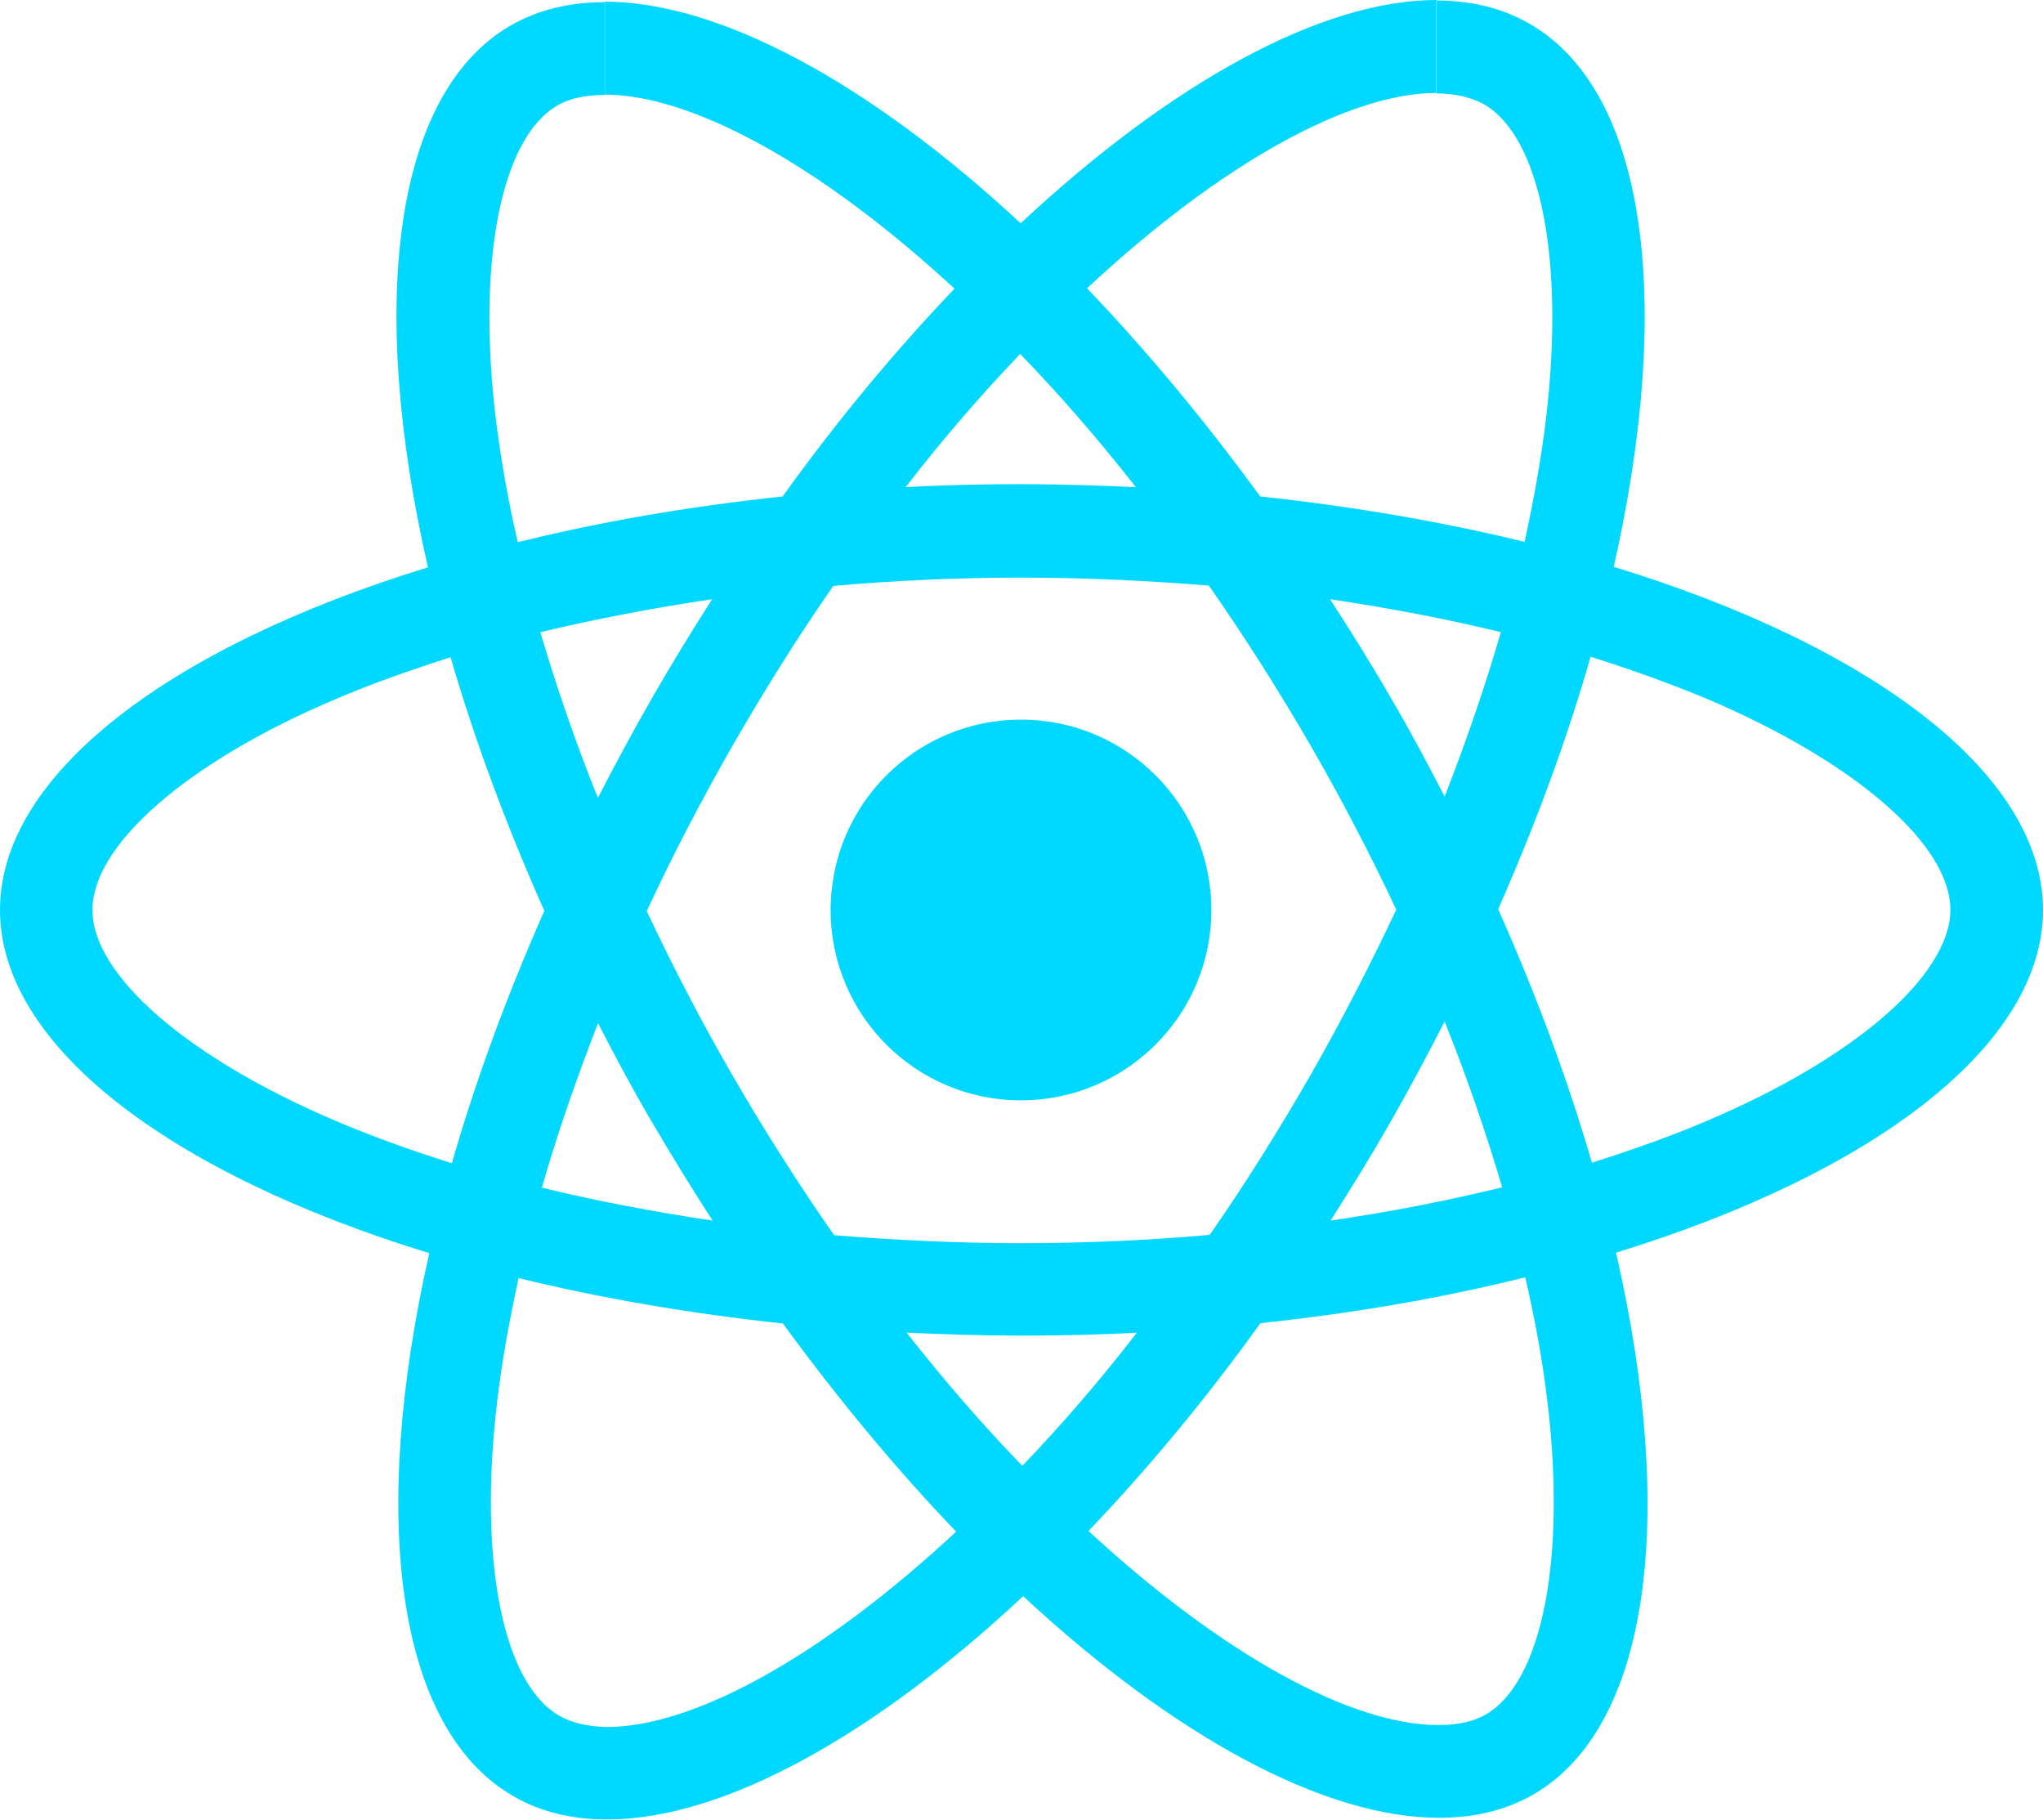
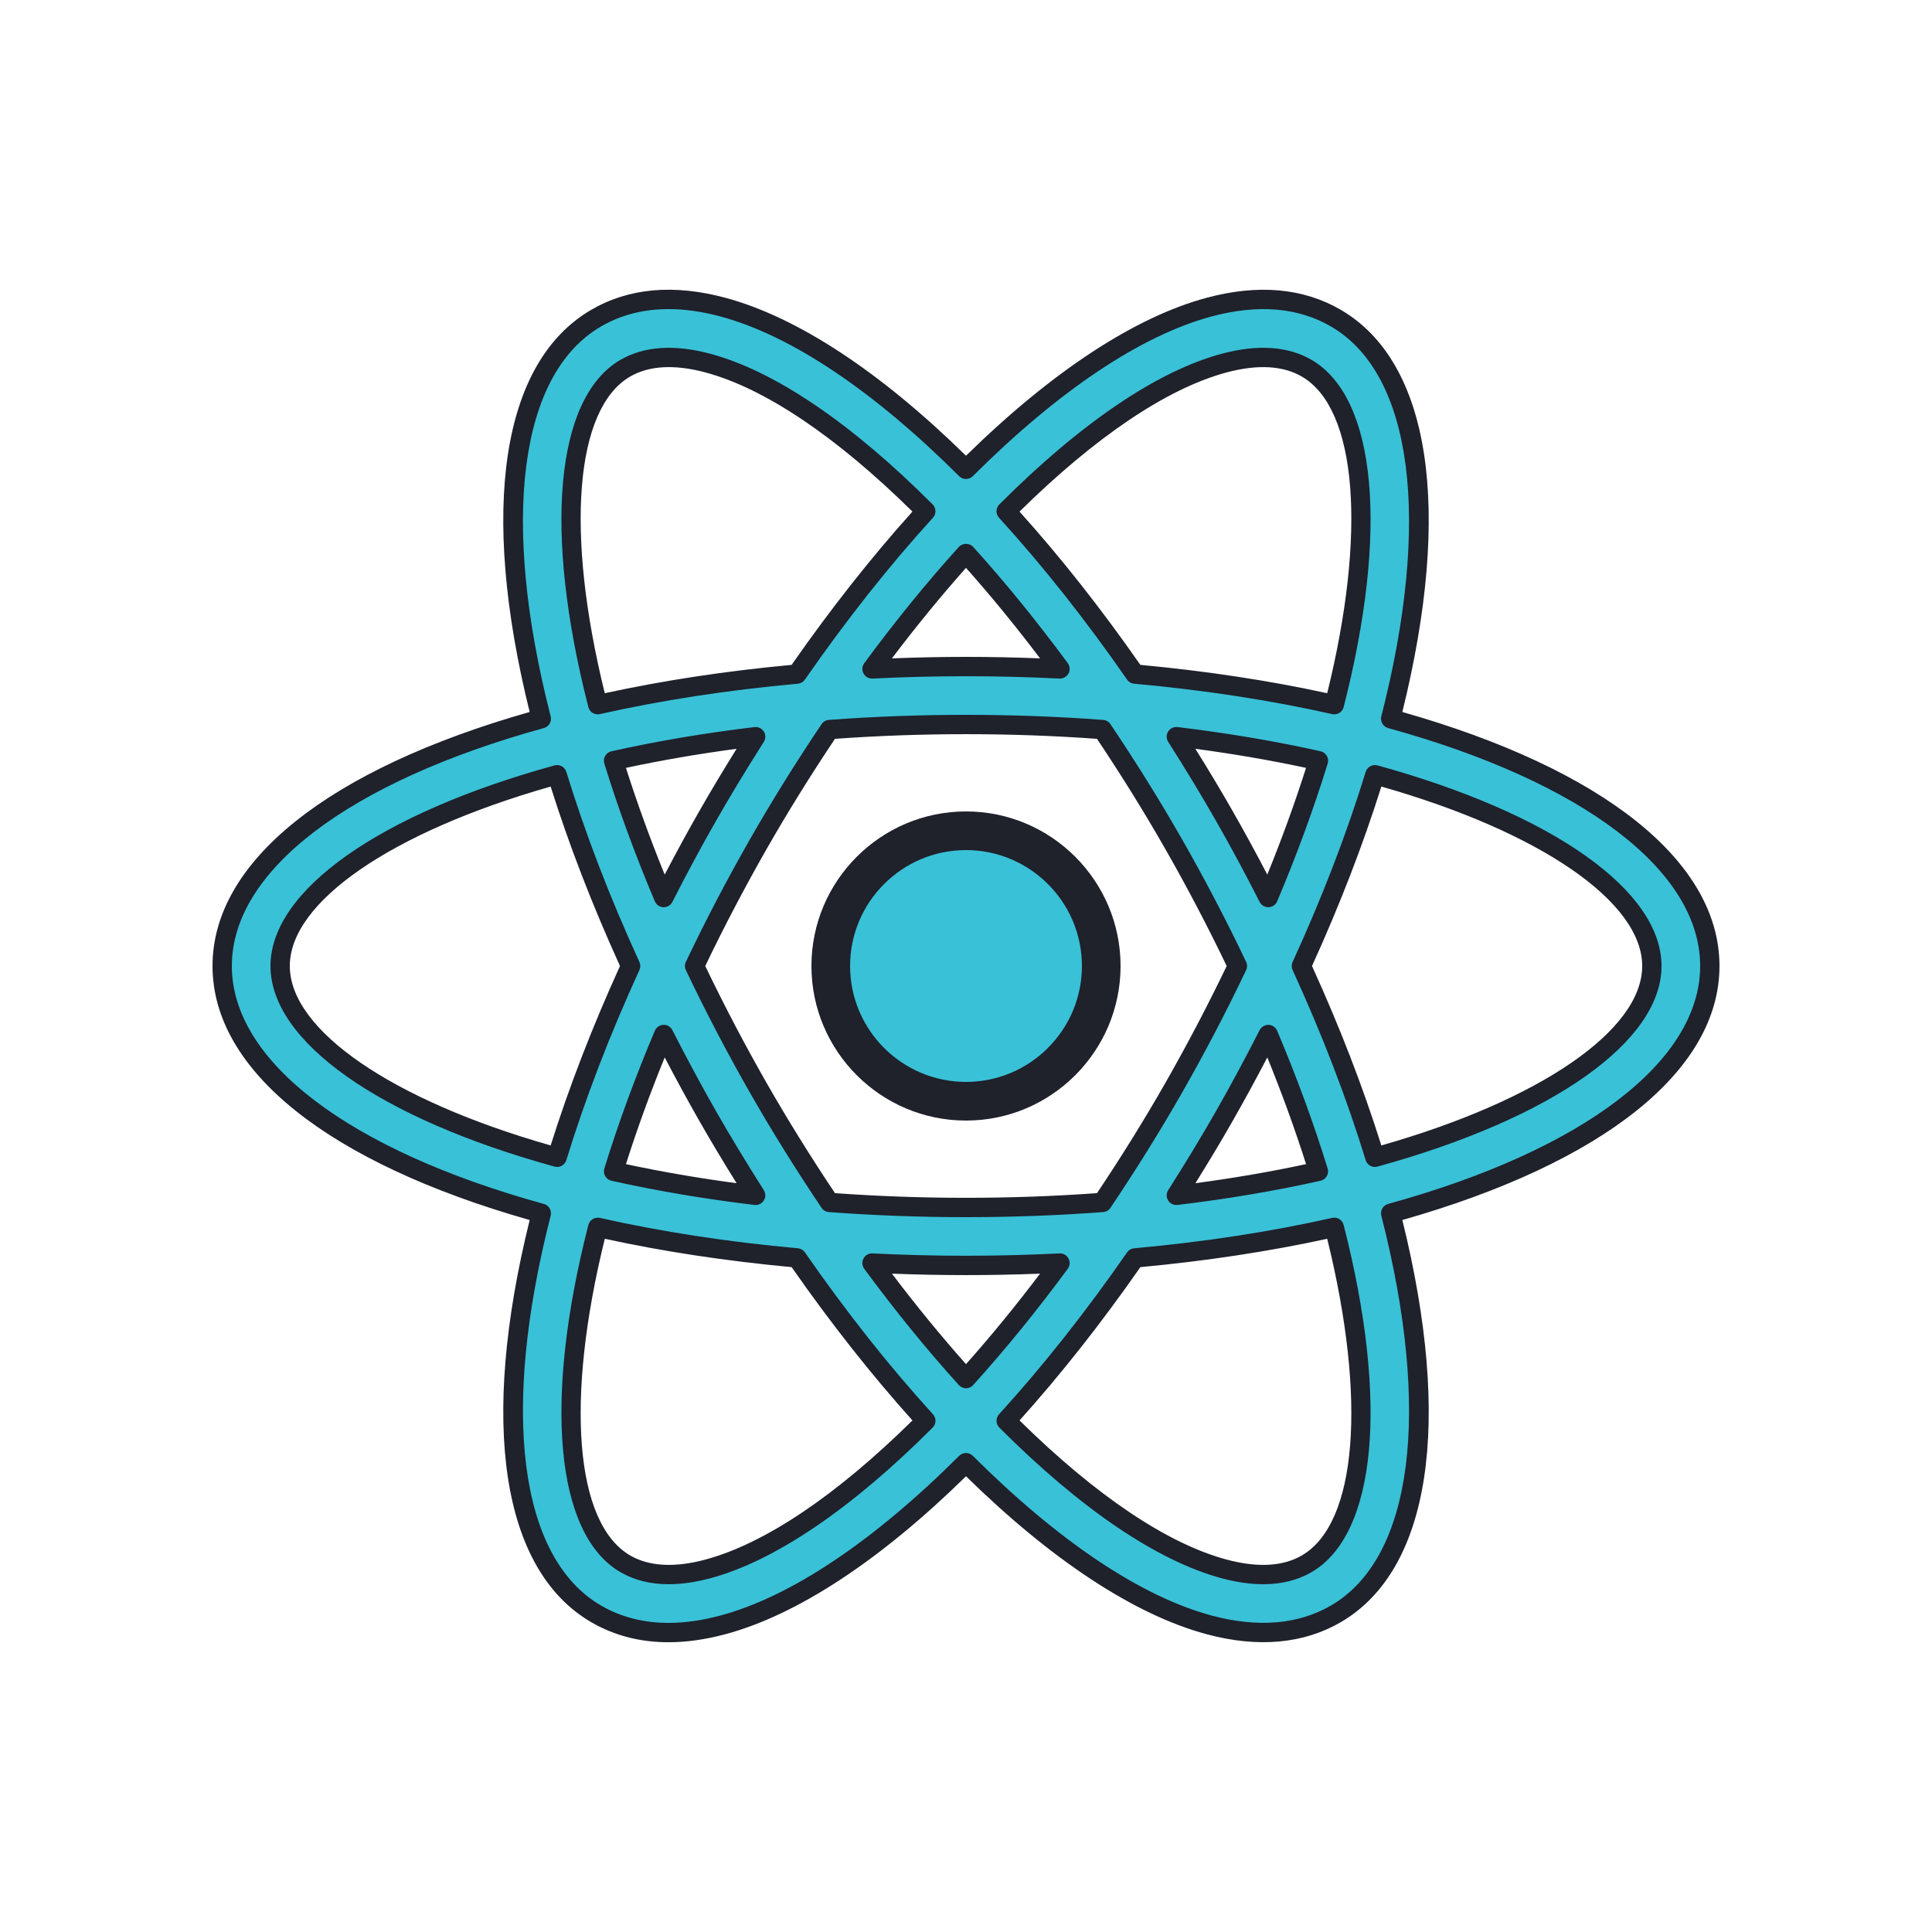
- <svg xmlns="http://www.w3.org/2000/svg" version="1.1" id="Layer_1" x="0px" y="0px" viewBox="0 0 122.88 109.43" style="enable-background:new 0 0 122.88 109.43" xml:space="preserve">
-   <style type="text/css">.st0{fill-rule:evenodd;clip-rule:evenodd;fill:#00D8FF;}</style>
-   <g>
-     <path class="st0" d="M122.88,54.73c0-8.14-10.19-15.85-25.82-20.64c3.61-15.93,2-28.6-5.06-32.66c-1.63-0.95-3.53-1.4-5.61-1.4 v5.59c1.15,0,2.08,0.23,2.86,0.65c3.41,1.95,4.88,9.39,3.73,18.96c-0.28,2.35-0.73,4.83-1.28,7.36c-4.91-1.2-10.27-2.13-15.9-2.73 c-3.38-4.63-6.89-8.84-10.42-12.52C73.54,9.74,81.2,5.59,86.41,5.59V0l0,0c-6.89,0-15.9,4.91-25.02,13.43 C52.27,4.96,43.26,0.1,36.37,0.1v5.59c5.18,0,12.87,4.13,21.04,11.67c-3.51,3.68-7.01,7.86-10.34,12.5 c-5.66,0.6-11.02,1.53-15.93,2.75c-0.58-2.5-1-4.93-1.3-7.26c-1.18-9.57,0.28-17.01,3.66-18.99c0.75-0.45,1.73-0.65,2.88-0.65V0.13 l0,0c-2.1,0-4.01,0.45-5.66,1.4c-7.04,4.06-8.62,16.71-4.98,32.59C10.14,38.92,0,46.61,0,54.73c0,8.14,10.19,15.85,25.82,20.64 c-3.61,15.93-2,28.6,5.06,32.66c1.63,0.95,3.53,1.4,5.64,1.4c6.89,0,15.9-4.91,25.02-13.43c9.12,8.47,18.13,13.33,25.02,13.33 c2.1,0,4.01-0.45,5.66-1.4c7.04-4.06,8.62-16.71,4.98-32.59C112.74,70.56,122.88,62.84,122.88,54.73L122.88,54.73z M72.86,54.73 c0-6.32-5.12-11.45-11.45-11.45c-6.32,0-11.45,5.12-11.45,11.45s5.12,11.45,11.45,11.45C67.74,66.17,72.86,61.05,72.86,54.73 L72.86,54.73z M36.34,0.1L36.34,0.1L36.34,0.1L36.34,0.1z M90.27,38.02c-0.93,3.23-2.08,6.56-3.38,9.89c-1.03-2-2.1-4.01-3.28-6.01 c-1.15-2-2.38-3.96-3.61-5.86C83.56,36.57,86.99,37.22,90.27,38.02L90.27,38.02z M78.8,64.7c-1.95,3.38-3.96,6.59-6.04,9.57 c-3.73,0.33-7.51,0.5-11.32,0.5c-3.78,0-7.56-0.18-11.27-0.48c-2.08-2.98-4.11-6.16-6.06-9.52c-1.9-3.28-3.63-6.61-5.21-9.97 c1.55-3.36,3.31-6.71,5.18-9.99c1.95-3.38,3.96-6.59,6.04-9.57c3.73-0.33,7.51-0.5,11.32-0.5c3.78,0,7.56,0.18,11.27,0.48 c2.08,2.98,4.11,6.16,6.06,9.52c1.9,3.28,3.63,6.61,5.21,9.97C82.4,58.06,80.68,61.41,78.8,64.7L78.8,64.7z M86.89,61.44 c1.35,3.36,2.5,6.71,3.46,9.97c-3.28,0.8-6.74,1.48-10.32,2c1.23-1.93,2.45-3.91,3.61-5.94C84.78,65.47,85.86,63.44,86.89,61.44 L86.89,61.44z M61.49,88.16c-2.33-2.4-4.66-5.08-6.96-8.01c2.25,0.1,4.56,0.18,6.89,0.18c2.35,0,4.68-0.05,6.96-0.18 C66.12,83.08,63.79,85.76,61.49,88.16L61.49,88.16z M42.86,73.41c-3.56-0.53-6.99-1.18-10.27-1.98c0.93-3.23,2.08-6.56,3.38-9.89 c1.03,2,2.1,4.01,3.28,6.01C40.43,69.56,41.63,71.51,42.86,73.41L42.86,73.41z M61.36,21.29c2.33,2.4,4.66,5.08,6.96,8.01 c-2.25-0.1-4.56-0.18-6.89-0.18c-2.35,0-4.68,0.05-6.96,0.18C56.73,26.37,59.06,23.69,61.36,21.29L61.36,21.29z M42.83,36.04 c-1.23,1.93-2.45,3.91-3.61,5.94c-1.15,2-2.23,4.01-3.26,6.01c-1.35-3.36-2.5-6.71-3.46-9.97C35.79,37.24,39.25,36.57,42.83,36.04 L42.83,36.04z M20.16,67.4c-8.87-3.78-14.6-8.74-14.6-12.67c0-3.93,5.74-8.92,14.6-12.67c2.15-0.93,4.51-1.75,6.94-2.53 c1.43,4.91,3.31,10.02,5.64,15.25c-2.3,5.21-4.16,10.29-5.56,15.18C24.7,69.18,22.34,68.33,20.16,67.4L20.16,67.4z M33.64,103.19 c-3.41-1.95-4.88-9.39-3.73-18.96c0.28-2.35,0.73-4.83,1.28-7.36c4.91,1.2,10.27,2.13,15.9,2.73c3.38,4.63,6.89,8.84,10.42,12.52 c-8.17,7.59-15.83,11.75-21.04,11.75C35.34,103.84,34.39,103.62,33.64,103.19L33.64,103.19z M93.05,84.11 c1.18,9.57-0.28,17.01-3.66,18.99c-0.75,0.45-1.73,0.65-2.88,0.65c-5.18,0-12.87-4.13-21.04-11.67c3.51-3.68,7.01-7.86,10.34-12.5 c5.66-0.6,11.02-1.53,15.93-2.76C92.32,79.35,92.77,81.78,93.05,84.11L93.05,84.11z M102.69,67.4c-2.15,0.93-4.51,1.75-6.94,2.53 c-1.43-4.91-3.31-10.02-5.64-15.25c2.3-5.21,4.16-10.29,5.56-15.18c2.48,0.78,4.83,1.63,7.04,2.55c8.87,3.78,14.6,8.74,14.6,12.67 C117.29,58.66,111.56,63.64,102.69,67.4L102.69,67.4z" />
-   </g>
+ <svg xmlns="http://www.w3.org/2000/svg" viewBox="0 0 100 100" width="480px" height="480px">
+   <circle cx="50" cy="50" r="7" fill="#39c1d7" />
+   <path fill="#1f212b" d="M50,58c-4.411,0-8-3.589-8-8s3.589-8,8-8s8,3.589,8,8S54.411,58,50,58z M50,44c-3.309,0-6,2.691-6,6 s2.691,6,6,6s6-2.691,6-6S53.309,44,50,44z" />
+   <path fill="#39c1d7" d="M88.5,50c0-5.376-6.474-10.029-16.518-12.798c2.582-10.096,1.787-18.035-2.827-20.729 c-1.82-1.063-4.028-1.257-6.562-0.579C58.775,16.916,54.4,19.904,50,24.293c-4.4-4.389-8.775-7.376-12.593-8.399 c-2.534-0.679-4.742-0.484-6.562,0.579c-4.614,2.694-5.409,10.632-2.827,20.729C17.974,39.971,11.5,44.624,11.5,50 s6.474,10.029,16.518,12.799c-2.582,10.096-1.787,18.035,2.827,20.729c1.112,0.649,2.368,0.976,3.756,0.975 c0.883,0,1.82-0.132,2.806-0.396c3.818-1.023,8.193-4.01,12.593-8.399c4.4,4.389,8.775,7.376,12.593,8.399 c0.986,0.264,1.923,0.396,2.806,0.396c1.388,0,2.644-0.325,3.756-0.975c4.614-2.694,5.408-10.633,2.827-20.729 C82.026,60.029,88.5,55.376,88.5,50z M63.369,18.791c0.725-0.193,1.397-0.291,2.016-0.291c0.86,0,1.616,0.188,2.257,0.563 c3.092,1.806,3.723,8.42,1.42,17.411c-3.173-0.714-6.635-1.251-10.314-1.583c-2.159-3.113-4.405-5.947-6.668-8.429 C56.098,22.435,60.04,19.683,63.369,18.791z M60.755,56.299c-1.179,2.066-2.42,4.045-3.693,5.939C54.802,62.407,52.446,62.5,50,62.5 s-4.802-0.093-7.061-0.262c-1.273-1.894-2.514-3.873-3.693-5.939c-1.219-2.136-2.313-4.24-3.293-6.298 c0.98-2.058,2.074-4.162,3.293-6.299c1.18-2.067,2.42-4.046,3.694-5.94C45.199,37.593,47.554,37.5,50,37.5s4.801,0.093,7.061,0.262 c1.273,1.894,2.514,3.874,3.694,5.94c1.219,2.136,2.313,4.24,3.293,6.299C63.068,52.059,61.974,54.163,60.755,56.299z M65.644,53.545c1.041,2.461,1.901,4.83,2.597,7.082c-2.275,0.507-4.731,0.93-7.354,1.243c0.842-1.326,1.672-2.682,2.473-4.085 C64.171,56.366,64.928,54.951,65.644,53.545z M50,71.357c-1.636-1.809-3.269-3.812-4.864-5.979C46.728,65.455,48.348,65.5,50,65.5 s3.272-0.045,4.864-0.122C53.269,67.544,51.636,69.547,50,71.357z M39.112,61.87c-2.622-0.313-5.079-0.736-7.354-1.243 c0.696-2.252,1.556-4.622,2.597-7.082c0.716,1.406,1.474,2.821,2.284,4.24C37.441,59.189,38.27,60.545,39.112,61.87z M34.356,46.456 c-1.041-2.461-1.902-4.831-2.597-7.084c2.275-0.507,4.732-0.93,7.355-1.243c-0.843,1.326-1.672,2.683-2.473,4.086 C35.829,43.635,35.072,45.05,34.356,46.456z M50,28.644c1.636,1.809,3.269,3.812,4.864,5.979C53.272,34.545,51.652,34.5,50,34.5 s-3.272,0.045-4.864,0.122C46.731,32.456,48.364,30.453,50,28.644z M63.36,42.216c-0.801-1.404-1.631-2.76-2.473-4.086 c2.623,0.313,5.079,0.736,7.355,1.243c-0.696,2.253-1.556,4.622-2.597,7.084C64.928,45.05,64.171,43.635,63.36,42.216z M32.358,19.063C33,18.688,33.754,18.5,34.615,18.5c0.618,0,1.292,0.098,2.016,0.291c3.329,0.892,7.271,3.643,11.289,7.67 c-2.263,2.482-4.509,5.317-6.668,8.429c-3.679,0.332-7.142,0.869-10.314,1.583C28.635,27.482,29.266,20.868,32.358,19.063z M14.5,50 c0-3.596,5.401-7.44,14.335-9.901c0.969,3.159,2.241,6.486,3.806,9.901c-1.565,3.415-2.837,6.742-3.806,9.901 C19.901,57.44,14.5,53.596,14.5,50z M36.631,81.209c-1.733,0.462-3.17,0.371-4.273-0.271c-3.092-1.806-3.722-8.42-1.42-17.411 c3.172,0.714,6.635,1.251,10.313,1.583c2.159,3.113,4.405,5.947,6.668,8.43C43.902,77.566,39.96,80.317,36.631,81.209z M67.642,80.938c-1.103,0.644-2.539,0.734-4.273,0.271c-3.329-0.892-7.271-3.643-11.289-7.67c2.263-2.482,4.509-5.317,6.668-8.43 c3.679-0.332,7.141-0.869,10.313-1.583C71.365,72.518,70.734,79.132,67.642,80.938z M71.165,59.901 c-0.969-3.159-2.241-6.486-3.806-9.901c1.565-3.415,2.837-6.743,3.806-9.901C80.099,42.56,85.5,46.404,85.5,50 S80.099,57.44,71.165,59.901z" />
+   <path fill="#1f212b" d="M34.595,85.002c-1.471,0-2.817-0.351-4.001-1.043c-4.632-2.705-5.783-10.276-3.178-20.811 C16.975,60.179,11,55.4,11,50s5.975-10.179,16.415-13.148c-2.604-10.535-1.453-18.106,3.179-20.811 c1.938-1.134,4.273-1.346,6.943-0.63c3.718,0.996,8.02,3.82,12.463,8.179c4.444-4.359,8.746-7.183,12.463-8.179 c2.669-0.714,5.005-0.502,6.944,0.63c4.631,2.705,5.782,10.276,3.178,20.811C83.025,39.821,89,44.6,89,50 s-5.975,10.179-16.415,13.148c2.604,10.535,1.454,18.105-3.178,20.811c-1.927,1.125-4.286,1.342-6.943,0.63 c-3.719-0.996-8.021-3.82-12.464-8.178c-4.443,4.358-8.745,7.183-12.463,8.178c-1.023,0.274-2.011,0.413-2.936,0.413 C34.599,85.002,34.597,85.002,34.595,85.002z M34.604,15.999c-1.301,0-2.474,0.302-3.507,0.906 c-4.224,2.467-5.194,10.008-2.595,20.173c0.067,0.264-0.089,0.534-0.352,0.606C18.038,40.472,12,45.077,12,50 s6.038,9.528,16.151,12.316c0.263,0.072,0.419,0.342,0.352,0.606c-2.6,10.165-1.63,17.707,2.594,20.173 c1.03,0.601,2.207,0.906,3.498,0.906c0.002,0,0.004,0,0.006,0c0.838,0,1.738-0.127,2.677-0.378c3.647-0.977,7.925-3.836,12.369-8.27 c0.195-0.194,0.511-0.194,0.706,0c4.444,4.433,8.722,7.292,12.369,8.27c2.394,0.639,4.485,0.461,6.181-0.528 c4.224-2.467,5.194-10.008,2.594-20.173c-0.067-0.264,0.089-0.534,0.352-0.606C81.962,59.528,88,54.923,88,50 s-6.038-9.528-16.151-12.316c-0.263-0.072-0.419-0.342-0.352-0.606c2.599-10.165,1.629-17.707-2.595-20.173 c-1.699-0.993-3.779-1.17-6.181-0.528c-3.647,0.977-7.924,3.836-12.369,8.27c-0.195,0.194-0.511,0.194-0.706,0 c-4.445-4.434-8.722-7.293-12.369-8.27C36.336,16.125,35.444,15.999,34.604,15.999z M65.386,81.999 c-0.663,0-1.379-0.102-2.146-0.307c-3.331-0.893-7.312-3.589-11.514-7.8c-0.188-0.189-0.195-0.493-0.016-0.69 c2.265-2.484,4.494-5.303,6.627-8.378c0.084-0.122,0.218-0.2,0.366-0.213c3.612-0.326,7.06-0.855,10.249-1.573 c0.261-0.059,0.527,0.101,0.594,0.364c2.336,9.123,1.703,16.008-1.652,17.967l0,0C67.175,81.789,66.336,81.999,65.386,81.999z M52.771,73.521c3.951,3.894,7.653,6.381,10.727,7.205c1.599,0.427,2.909,0.353,3.892-0.22l0,0 c2.855-1.668,3.357-8.073,1.306-16.387c-3.028,0.659-6.277,1.152-9.67,1.467C57.01,68.478,54.908,71.144,52.771,73.521z M34.614,81.999c-0.95,0-1.789-0.21-2.508-0.629c-3.355-1.96-3.989-8.845-1.652-17.968c0.067-0.262,0.333-0.419,0.594-0.364 c3.188,0.718,6.636,1.247,10.249,1.573c0.147,0.013,0.282,0.091,0.366,0.213c2.133,3.075,4.362,5.894,6.627,8.378 c0.18,0.197,0.173,0.501-0.016,0.69c-4.202,4.21-8.183,6.907-11.513,7.8h0C35.993,81.896,35.276,81.999,34.614,81.999z M31.304,64.119c-2.051,8.313-1.549,14.719,1.306,16.387c0.982,0.572,2.292,0.647,3.892,0.22l0,0 c3.074-0.824,6.776-3.312,10.727-7.205c-2.136-2.377-4.238-5.043-6.254-7.935C37.582,65.271,34.332,64.778,31.304,64.119z M50,71.856c-0.141,0-0.276-0.06-0.371-0.165c-1.663-1.839-3.31-3.864-4.896-6.018c-0.114-0.155-0.129-0.363-0.038-0.533 c0.091-0.17,0.261-0.274,0.465-0.263c3.306,0.161,6.374,0.161,9.68,0c0.2-0.012,0.374,0.093,0.465,0.263 c0.091,0.17,0.077,0.377-0.038,0.533c-1.586,2.153-3.233,4.178-4.896,6.018C50.276,71.796,50.141,71.856,50,71.856z M46.167,65.924 c1.251,1.655,2.537,3.226,3.833,4.684c1.297-1.458,2.582-3.028,3.833-4.684C51.221,66.024,48.779,66.024,46.167,65.924z M50,63 c-2.369,0-4.757-0.088-7.099-0.263c-0.153-0.011-0.292-0.092-0.378-0.22c-1.337-1.989-2.586-3.998-3.712-5.97 c-1.18-2.068-2.294-4.198-3.31-6.332c-0.065-0.136-0.065-0.294,0-0.43c1.016-2.134,2.13-4.264,3.31-6.332 c1.125-1.97,2.374-3.979,3.713-5.971c0.085-0.127,0.225-0.208,0.378-0.22c4.684-0.35,9.513-0.35,14.196,0 c0.153,0.011,0.292,0.092,0.378,0.22c1.339,1.992,2.588,4.001,3.713,5.971c1.18,2.068,2.294,4.198,3.31,6.332 c0.065,0.136,0.065,0.294,0,0.43c-1.016,2.134-2.13,4.264-3.31,6.332l0,0c-1.126,1.972-2.375,3.981-3.712,5.97 c-0.085,0.127-0.225,0.208-0.378,0.22C54.757,62.912,52.369,63,50,63z M43.218,61.757c4.479,0.322,9.085,0.322,13.563,0 c1.273-1.903,2.463-3.822,3.539-5.707c1.128-1.977,2.195-4.011,3.173-6.05c-0.978-2.039-2.045-4.074-3.173-6.05 c-1.075-1.883-2.265-3.802-3.54-5.708c-4.479-0.322-9.084-0.322-13.563,0c-1.274,1.906-2.465,3.825-3.54,5.708 c-1.128,1.977-2.195,4.011-3.173,6.05c0.978,2.039,2.045,4.074,3.173,6.05C40.755,57.936,41.945,59.854,43.218,61.757z M60.888,62.371c-0.17,0-0.331-0.087-0.423-0.233c-0.103-0.164-0.102-0.372,0.001-0.535c0.928-1.461,1.733-2.791,2.46-4.065 c0.764-1.338,1.528-2.758,2.273-4.219c0.088-0.173,0.273-0.276,0.463-0.272c0.194,0.007,0.367,0.125,0.443,0.305 c1.015,2.399,1.894,4.798,2.614,7.129c0.042,0.133,0.025,0.278-0.045,0.398c-0.07,0.121-0.188,0.207-0.324,0.237 c-2.35,0.525-4.841,0.946-7.403,1.252C60.927,62.37,60.907,62.371,60.888,62.371z M65.596,54.731 c-0.594,1.138-1.198,2.245-1.801,3.302c-0.583,1.022-1.216,2.079-1.92,3.209c1.97-0.262,3.89-0.593,5.727-0.987 C67.025,58.441,66.353,56.59,65.596,54.731z M39.112,62.371c-0.02,0-0.04-0.001-0.06-0.003C36.491,62.061,34,61.64,31.65,61.115 c-0.136-0.03-0.253-0.116-0.324-0.237c-0.07-0.121-0.086-0.265-0.045-0.398c0.72-2.332,1.599-4.73,2.614-7.129 c0.076-0.179,0.249-0.298,0.443-0.305c0.182-0.019,0.375,0.099,0.463,0.272c0.745,1.461,1.509,2.881,2.273,4.219 c0.728,1.274,1.533,2.604,2.46,4.065c0.104,0.163,0.104,0.371,0.001,0.535C39.443,62.284,39.283,62.371,39.112,62.371z M32.399,60.255c1.837,0.394,3.757,0.725,5.727,0.987c-0.705-1.13-1.337-2.187-1.92-3.209c-0.604-1.057-1.207-2.165-1.801-3.302 C33.647,56.59,32.975,58.441,32.399,60.255z M71.165,60.401c-0.215,0-0.412-0.139-0.478-0.354c-0.975-3.179-2.248-6.489-3.782-9.838 c-0.061-0.132-0.061-0.285,0-0.417c1.534-3.349,2.807-6.66,3.783-9.84c0.08-0.259,0.354-0.404,0.611-0.335 C80.367,42.116,86,46.094,86,50s-5.634,7.884-14.703,10.383C71.253,60.395,71.208,60.401,71.165,60.401z M67.909,50 c1.436,3.155,2.643,6.277,3.589,9.288C79.717,56.945,85,53.322,85,50s-5.283-6.945-13.502-9.288 C70.551,43.724,69.344,46.846,67.909,50z M28.835,60.401c-0.044,0-0.088-0.006-0.133-0.018C19.634,57.884,14,53.906,14,50 s5.633-7.884,14.702-10.383c0.258-0.069,0.531,0.076,0.611,0.335c0.976,3.18,2.249,6.491,3.783,9.84 c0.061,0.132,0.061,0.284,0,0.417c-1.535,3.35-2.807,6.66-3.782,9.838C29.248,60.262,29.05,60.401,28.835,60.401z M28.502,40.712 C20.283,43.055,15,46.678,15,50s5.283,6.945,13.502,9.288c0.947-3.011,2.153-6.132,3.589-9.288 C30.656,46.846,29.449,43.724,28.502,40.712z M65.645,46.957c-0.188,0-0.36-0.105-0.446-0.273c-0.757-1.488-1.501-2.869-2.272-4.22 l0,0c-0.726-1.272-1.531-2.602-2.461-4.066c-0.104-0.163-0.104-0.371-0.001-0.535c0.103-0.163,0.287-0.253,0.483-0.23 c2.563,0.307,5.054,0.728,7.404,1.252c0.136,0.03,0.253,0.116,0.324,0.237c0.07,0.121,0.086,0.265,0.045,0.398 c-0.721,2.336-1.601,4.735-2.614,7.131c-0.076,0.179-0.249,0.298-0.443,0.305C65.656,46.957,65.65,46.957,65.645,46.957z M63.794,41.968c0.611,1.07,1.205,2.158,1.801,3.302c0.756-1.856,1.428-3.709,2.005-5.525c-1.837-0.394-3.757-0.725-5.728-0.987 C62.58,39.89,63.212,40.947,63.794,41.968L63.794,41.968z M34.355,46.957c-0.006,0-0.012,0-0.018,0 c-0.194-0.007-0.367-0.125-0.443-0.305c-1.013-2.396-1.893-4.795-2.614-7.131c-0.042-0.133-0.025-0.278,0.045-0.398 c0.07-0.121,0.188-0.207,0.324-0.237c2.35-0.525,4.841-0.946,7.404-1.252c0.195-0.02,0.38,0.067,0.483,0.23 c0.103,0.164,0.102,0.372-0.001,0.535c-0.93,1.464-1.735,2.794-2.461,4.066c-0.771,1.351-1.515,2.731-2.272,4.22 C34.715,46.852,34.543,46.957,34.355,46.957z M32.399,39.745c0.577,1.816,1.25,3.669,2.005,5.525 c0.597-1.144,1.19-2.232,1.801-3.302c0.583-1.021,1.215-2.078,1.921-3.21C36.156,39.02,34.236,39.351,32.399,39.745z M69.063,36.974 c-0.037,0-0.073-0.004-0.11-0.012c-3.188-0.718-6.637-1.247-10.25-1.573c-0.147-0.013-0.282-0.091-0.366-0.213 c-2.133-3.076-4.363-5.894-6.627-8.377c-0.18-0.197-0.173-0.501,0.016-0.69c4.201-4.21,8.183-6.908,11.514-7.8h0 c1.869-0.5,3.438-0.387,4.654,0.322c3.355,1.96,3.989,8.845,1.653,17.968C69.489,36.823,69.287,36.974,69.063,36.974z M59.025,34.414c3.393,0.315,6.643,0.808,9.671,1.467c2.051-8.313,1.549-14.719-1.307-16.387c-0.979-0.571-2.291-0.646-3.891-0.22 c-3.074,0.824-6.777,3.312-10.728,7.206C54.907,28.855,57.009,31.521,59.025,34.414z M30.937,36.974 c-0.224,0-0.426-0.151-0.484-0.376c-2.336-9.123-1.703-16.007,1.652-17.967c0,0,0,0,0.001,0c1.216-0.709,2.787-0.822,4.653-0.322 c3.332,0.893,7.313,3.59,11.514,7.8c0.188,0.189,0.195,0.493,0.016,0.69c-2.264,2.483-4.494,5.302-6.627,8.377 c-0.084,0.122-0.218,0.2-0.366,0.213c-3.612,0.326-7.061,0.855-10.25,1.573C31.01,36.97,30.974,36.974,30.937,36.974z M32.61,19.494 c-2.855,1.668-3.357,8.074-1.307,16.387c3.028-0.659,6.278-1.152,9.671-1.467c2.017-2.893,4.118-5.559,6.254-7.935 c-3.951-3.894-7.653-6.382-10.728-7.206C34.907,18.848,33.593,18.922,32.61,19.494L32.61,19.494z M54.864,35.122 c-0.008,0-0.016,0-0.024,0c-3.306-0.161-6.373-0.161-9.679,0c-0.206,0.005-0.374-0.094-0.465-0.263 c-0.091-0.17-0.077-0.377,0.038-0.533c1.587-2.155,3.234-4.18,4.896-6.018c0.19-0.209,0.552-0.209,0.742,0 c1.661,1.837,3.308,3.862,4.896,6.018c0.114,0.155,0.129,0.363,0.038,0.533C55.217,35.021,55.047,35.122,54.864,35.122z M50,34 c1.242,0,2.527,0.026,3.833,0.077c-1.252-1.657-2.538-3.228-3.833-4.684c-1.295,1.457-2.581,3.027-3.833,4.684 C47.473,34.026,48.758,34,50,34z" />
</svg>
